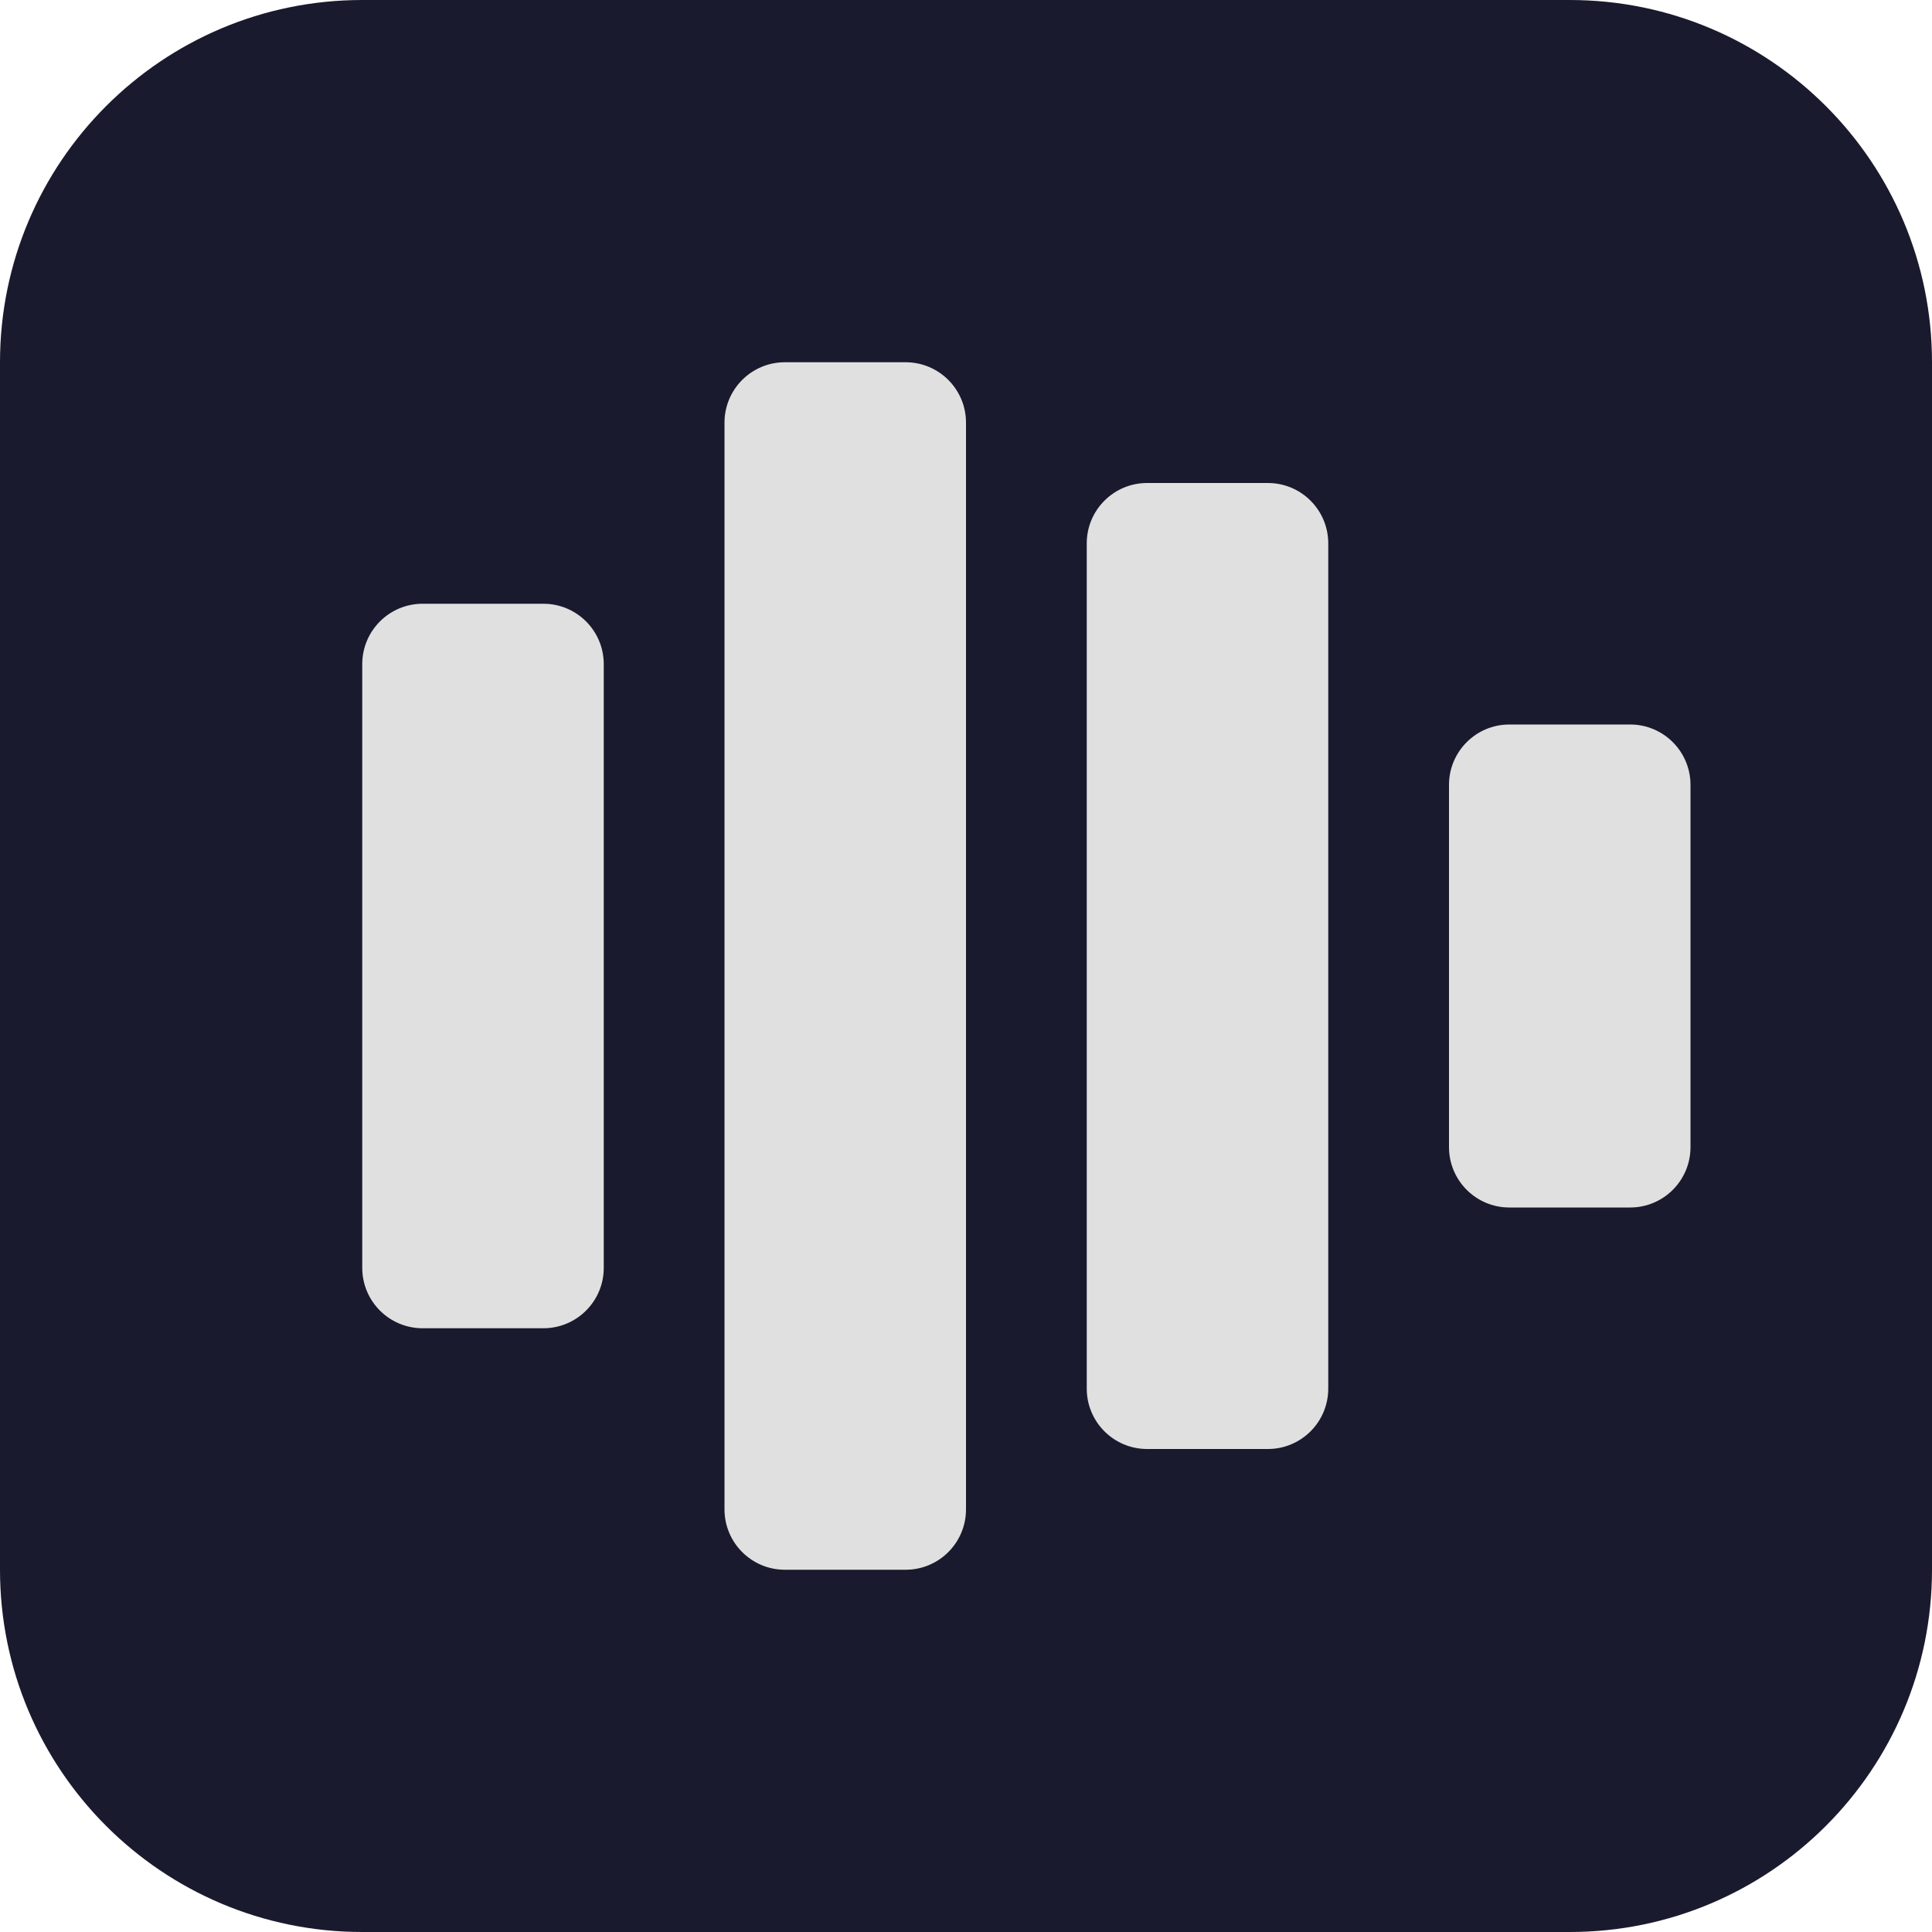
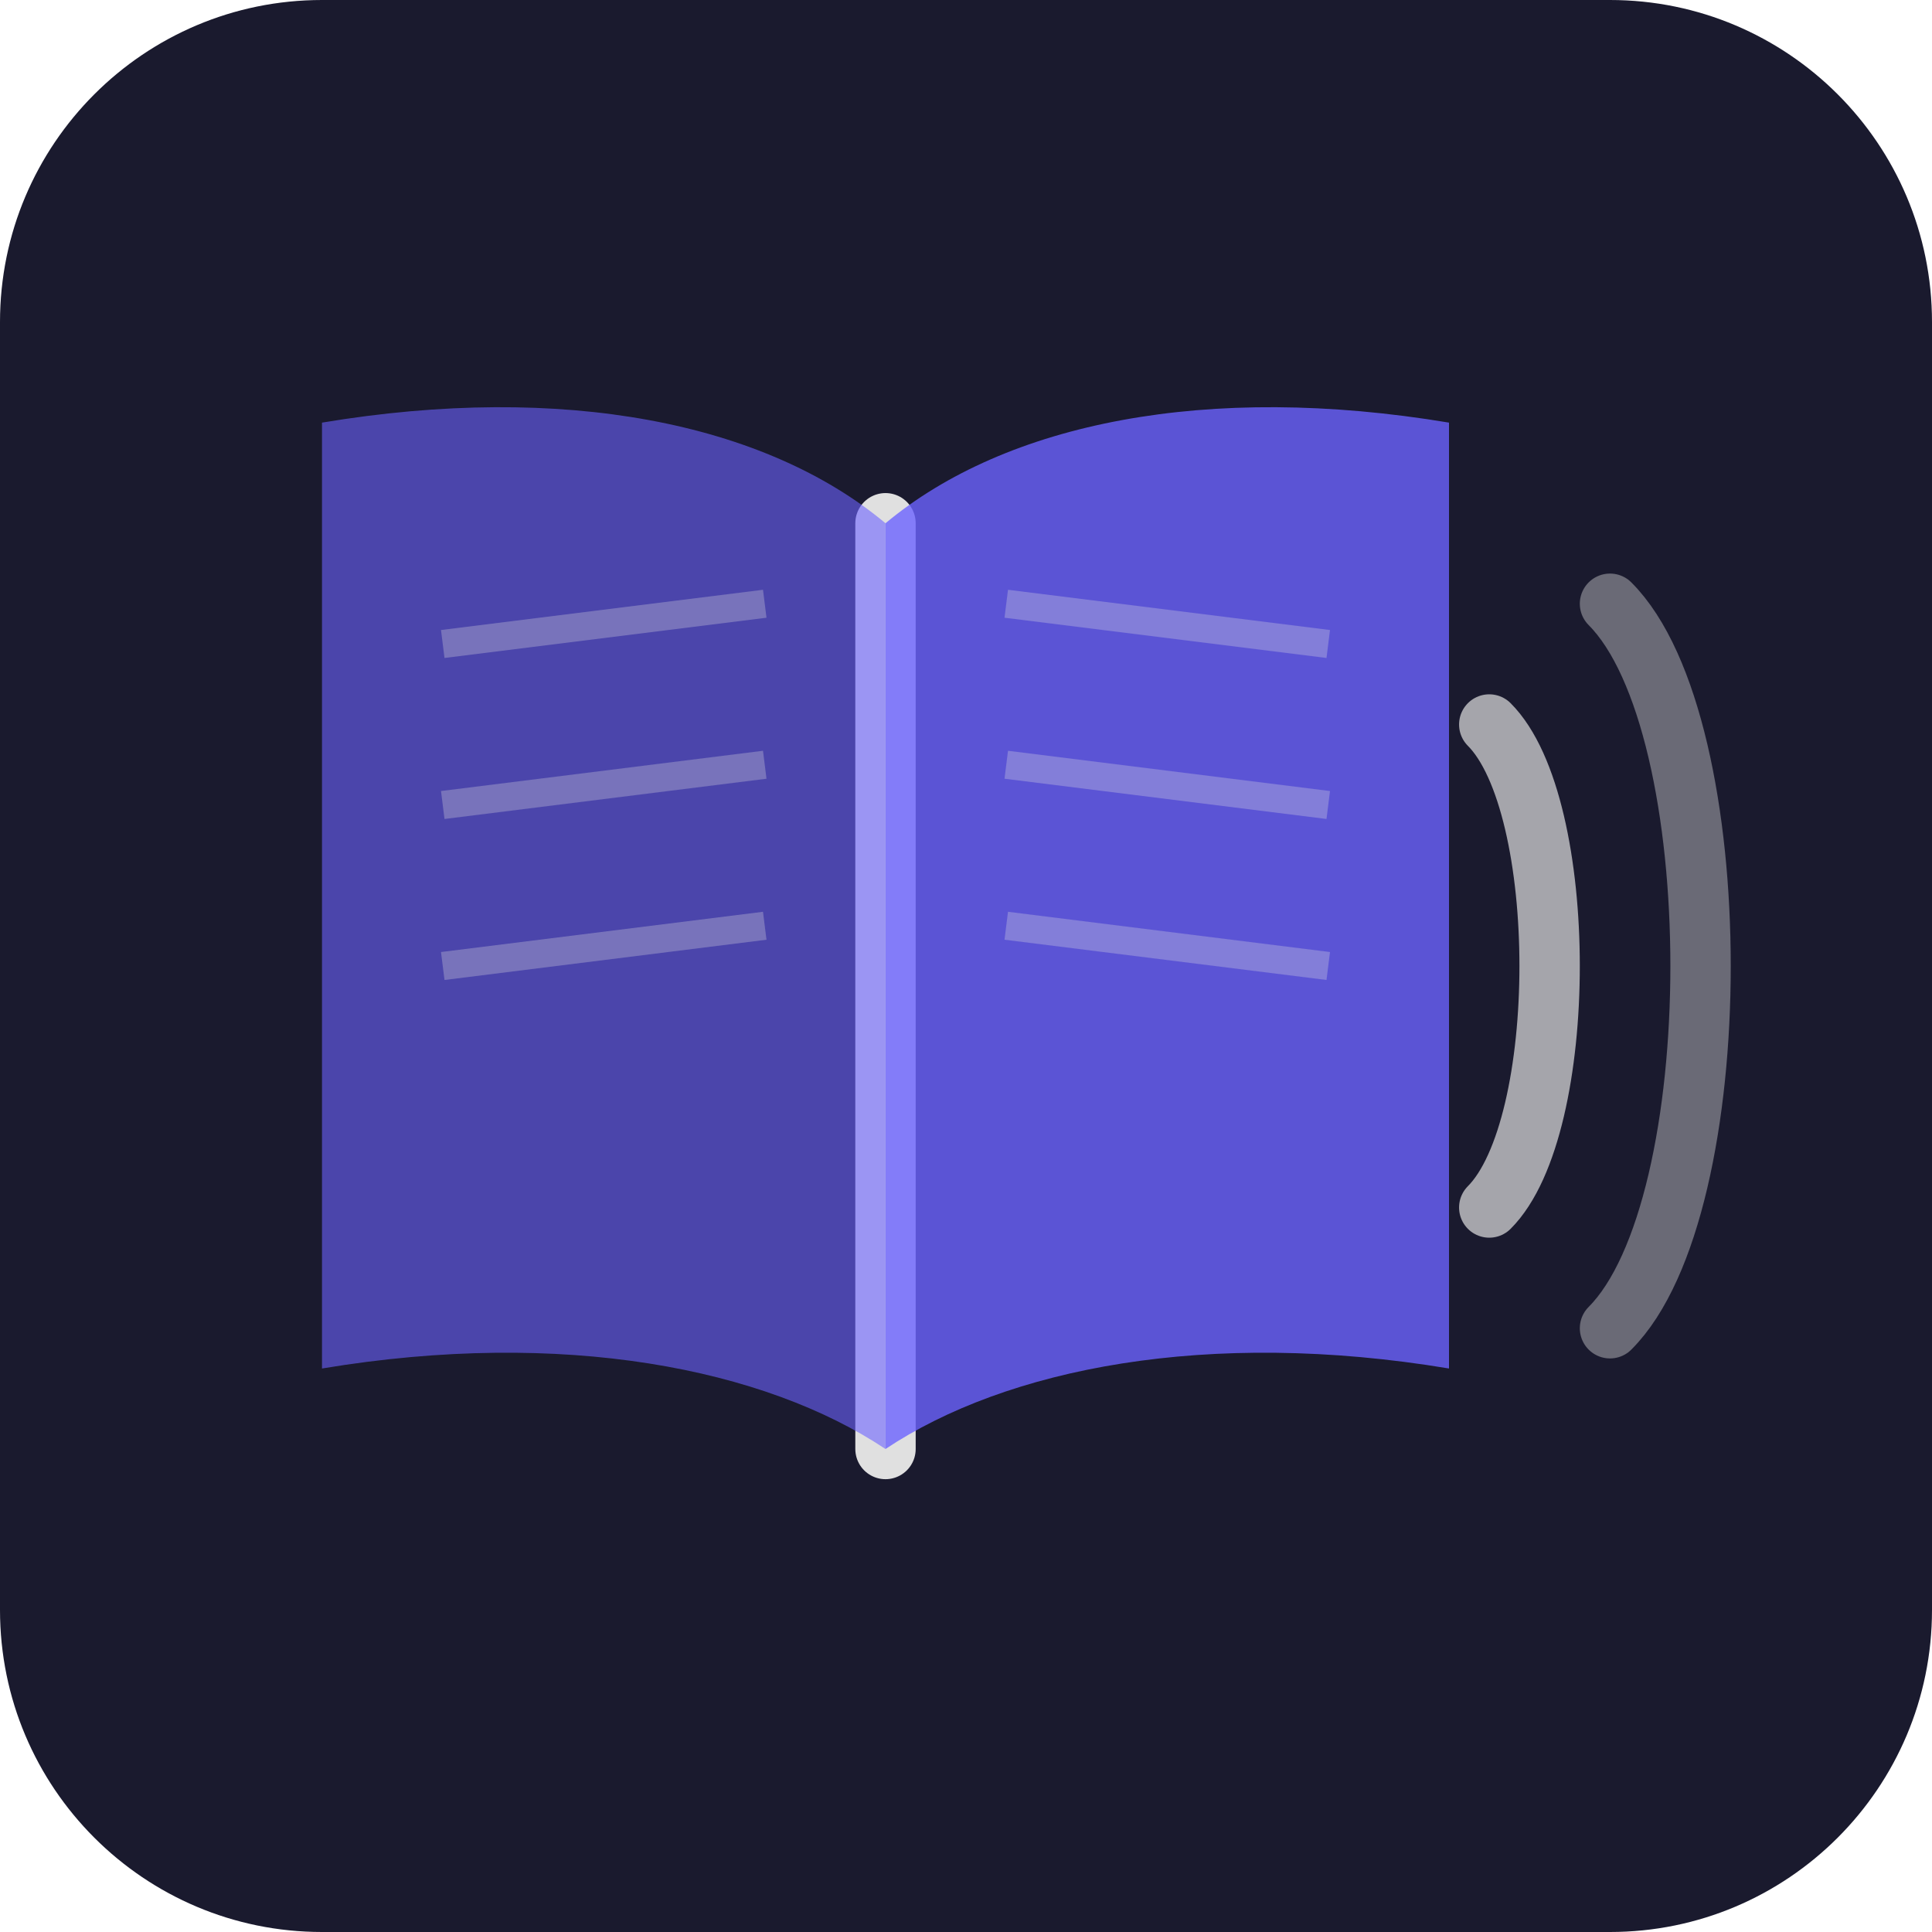
- <svg xmlns="http://www.w3.org/2000/svg" viewBox="0 0 16 16" width="16" height="16">
-   <rect width="16" height="16" rx="3" fill="#1a1a2e" />
-   <g fill="#e0e0e0">
-     <rect x="3" y="5" width="2" height="6" rx="0.5" />
-     <rect x="6" y="3" width="2" height="10" rx="0.5" />
-     <rect x="9" y="4" width="2" height="8" rx="0.5" />
-     <rect x="12" y="6" width="2" height="4" rx="0.5" />
-   </g>
+ <svg xmlns="http://www.w3.org/2000/svg" viewBox="0 0 48 48" width="48" height="48">
+   <rect width="48" height="48" rx="8" fill="#1a1a2e" />
+   <path d="M22 13V36" stroke="#e0e0e0" stroke-width="1.5" stroke-linecap="round" />
+   <path d="M22 13C19 10.5 14 9.5 8 10.5V34C14 33 19 34 22 36" fill="#6c63ff" opacity="0.6" />
+   <path d="M22 13C25 10.5 30 9.5 36 10.5V34C30 33 25 34 22 36" fill="#6c63ff" opacity="0.8" />
+   <line x1="11" y1="16" x2="19" y2="15" stroke="#e0e0e0" stroke-width="0.7" opacity="0.3" />
+   <line x1="11" y1="20" x2="19" y2="19" stroke="#e0e0e0" stroke-width="0.7" opacity="0.3" />
+   <line x1="11" y1="24" x2="19" y2="23" stroke="#e0e0e0" stroke-width="0.7" opacity="0.3" />
+   <line x1="25" y1="15" x2="33" y2="16" stroke="#e0e0e0" stroke-width="0.7" opacity="0.3" />
+   <line x1="25" y1="19" x2="33" y2="20" stroke="#e0e0e0" stroke-width="0.7" opacity="0.3" />
+   <line x1="25" y1="23" x2="33" y2="24" stroke="#e0e0e0" stroke-width="0.7" opacity="0.3" />
+   <path d="M37 18C39 20 39 28 37 30" stroke="#e0e0e0" stroke-width="1.5" stroke-linecap="round" fill="none" opacity="0.7" />
+   <path d="M40 15C43 18 43 30 40 33" stroke="#e0e0e0" stroke-width="1.5" stroke-linecap="round" fill="none" opacity="0.4" />
</svg>
